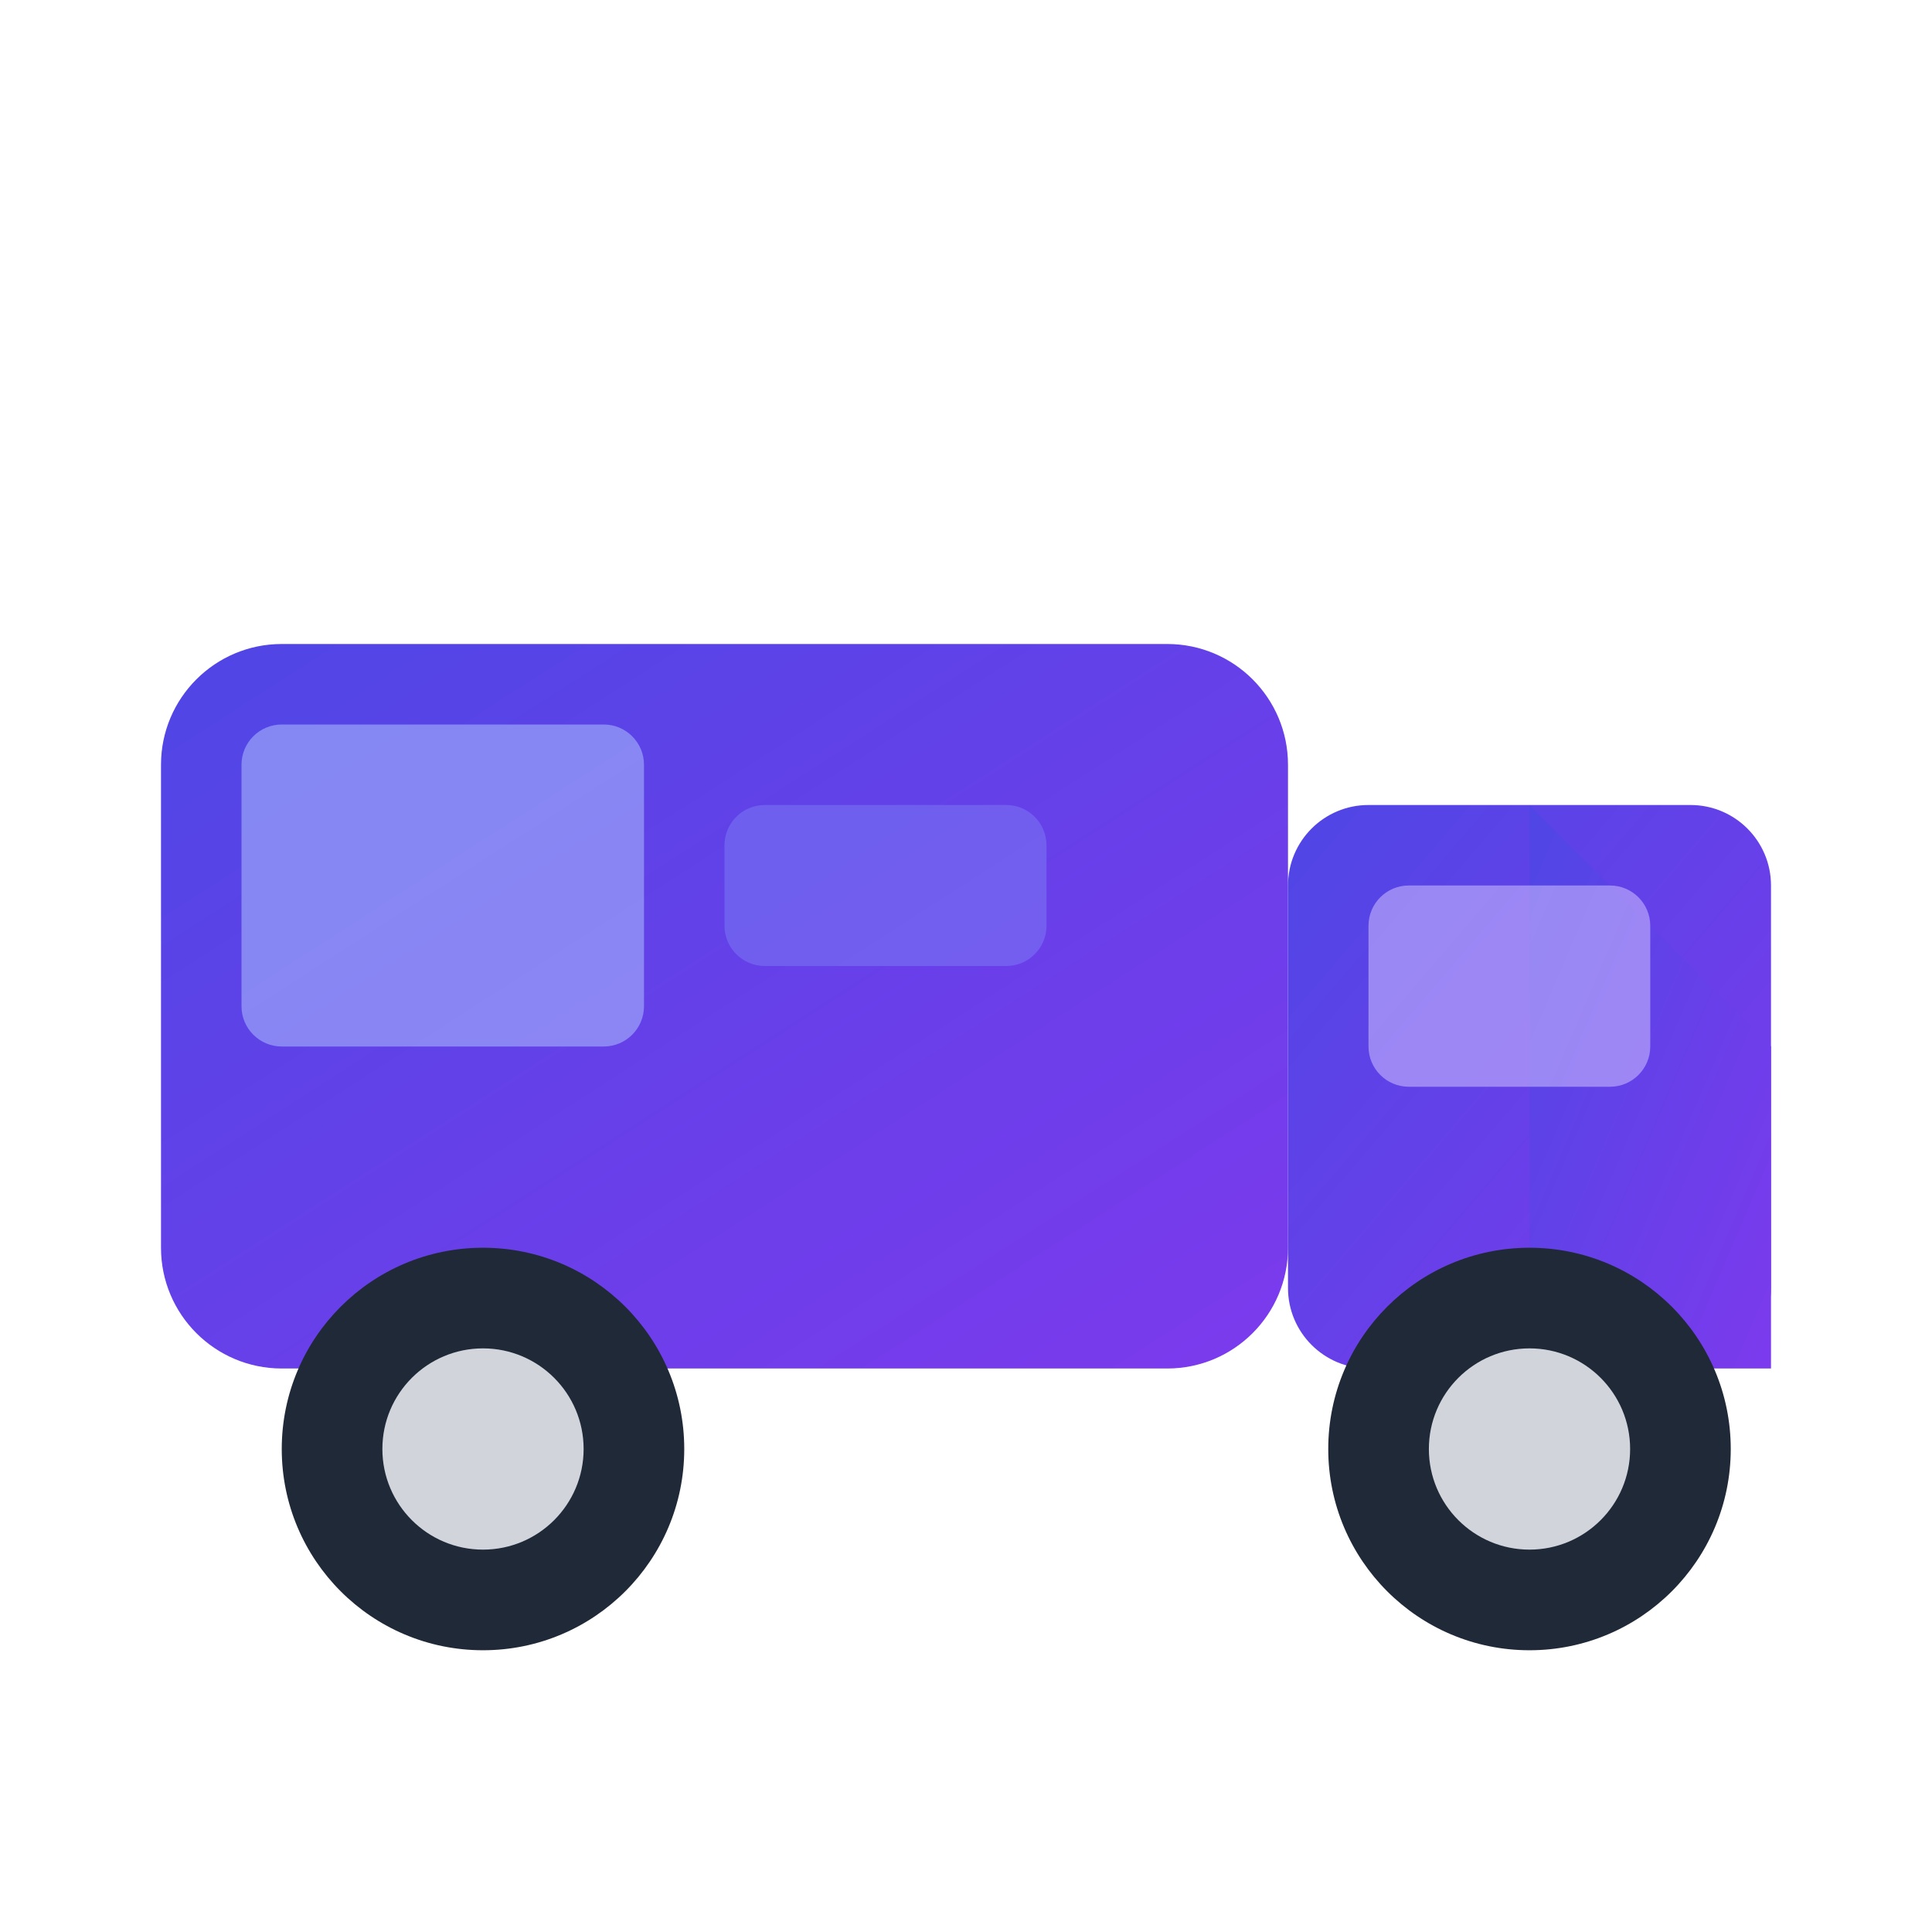
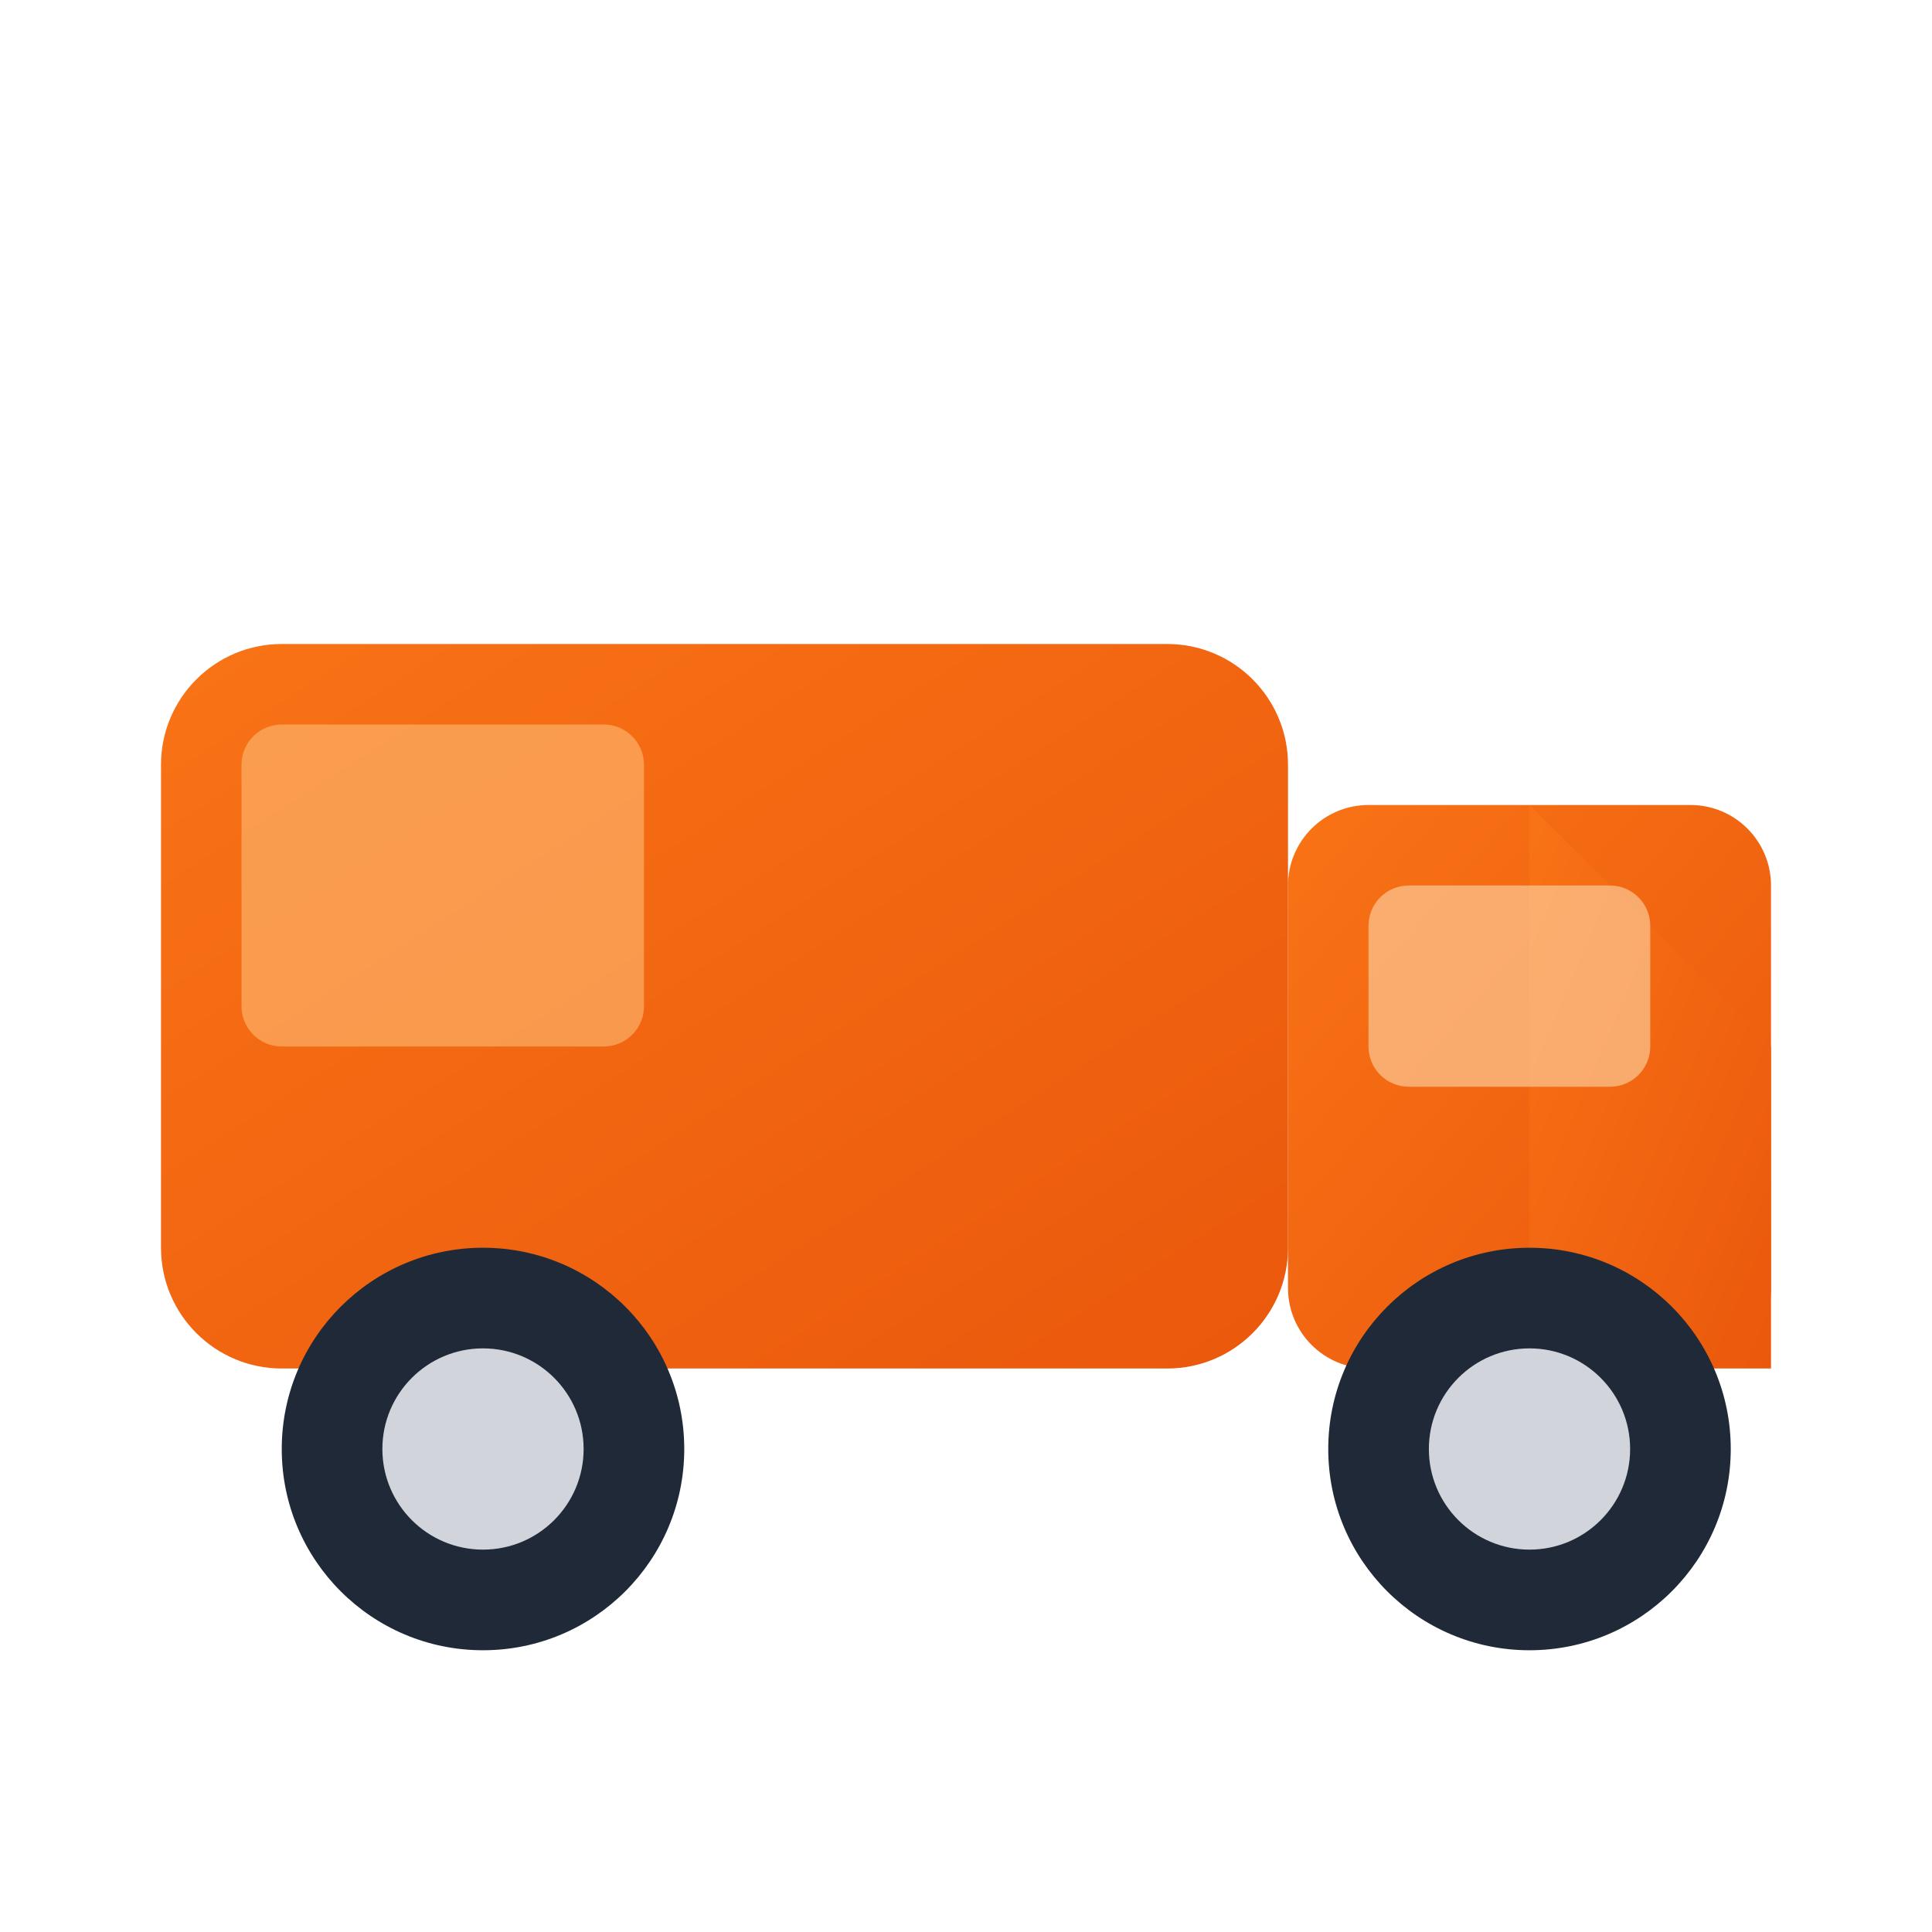
<svg xmlns="http://www.w3.org/2000/svg" viewBox="0 0 48 48">
  <defs>
    <linearGradient id="iconGrad" x1="0%" y1="0%" x2="100%" y2="100%">
-       <stop offset="0%" style="stop-color:#4f46e5" />
-       <stop offset="100%" style="stop-color:#7c3aed" />
+       <stop offset="0%" style="stop-color:#f97316" />
+       <stop offset="100%" style="stop-color:#ea580c" />
    </linearGradient>
  </defs>
  <rect x="4" y="16" width="28" height="18" rx="3" fill="url(#iconGrad)" />
  <rect x="32" y="20" width="12" height="14" rx="2" fill="url(#iconGrad)" />
  <polygon points="44,20 50,26 50,34 44,34" fill="url(#iconGrad)" transform="translate(-6,0)" />
  <circle cx="12" cy="36" r="5" fill="#1f2937" />
  <circle cx="12" cy="36" r="2.5" fill="#d1d5db" />
  <circle cx="38" cy="36" r="5" fill="#1f2937" />
  <circle cx="38" cy="36" r="2.5" fill="#d1d5db" />
-   <rect x="6" y="18" width="10" height="8" rx="1" fill="#a5b4fc" opacity="0.6" />
-   <rect x="34" y="22" width="7" height="5" rx="1" fill="#c4b5fd" opacity="0.6" />
-   <rect x="18" y="20" width="8" height="4" rx="1" fill="#818cf8" opacity="0.4" />
+   <rect x="6" y="18" width="10" height="8" rx="1" fill="#fdba74" opacity="0.6" />
+   <rect x="34" y="22" width="7" height="5" rx="1" fill="#fed7aa" opacity="0.6" />
</svg>
